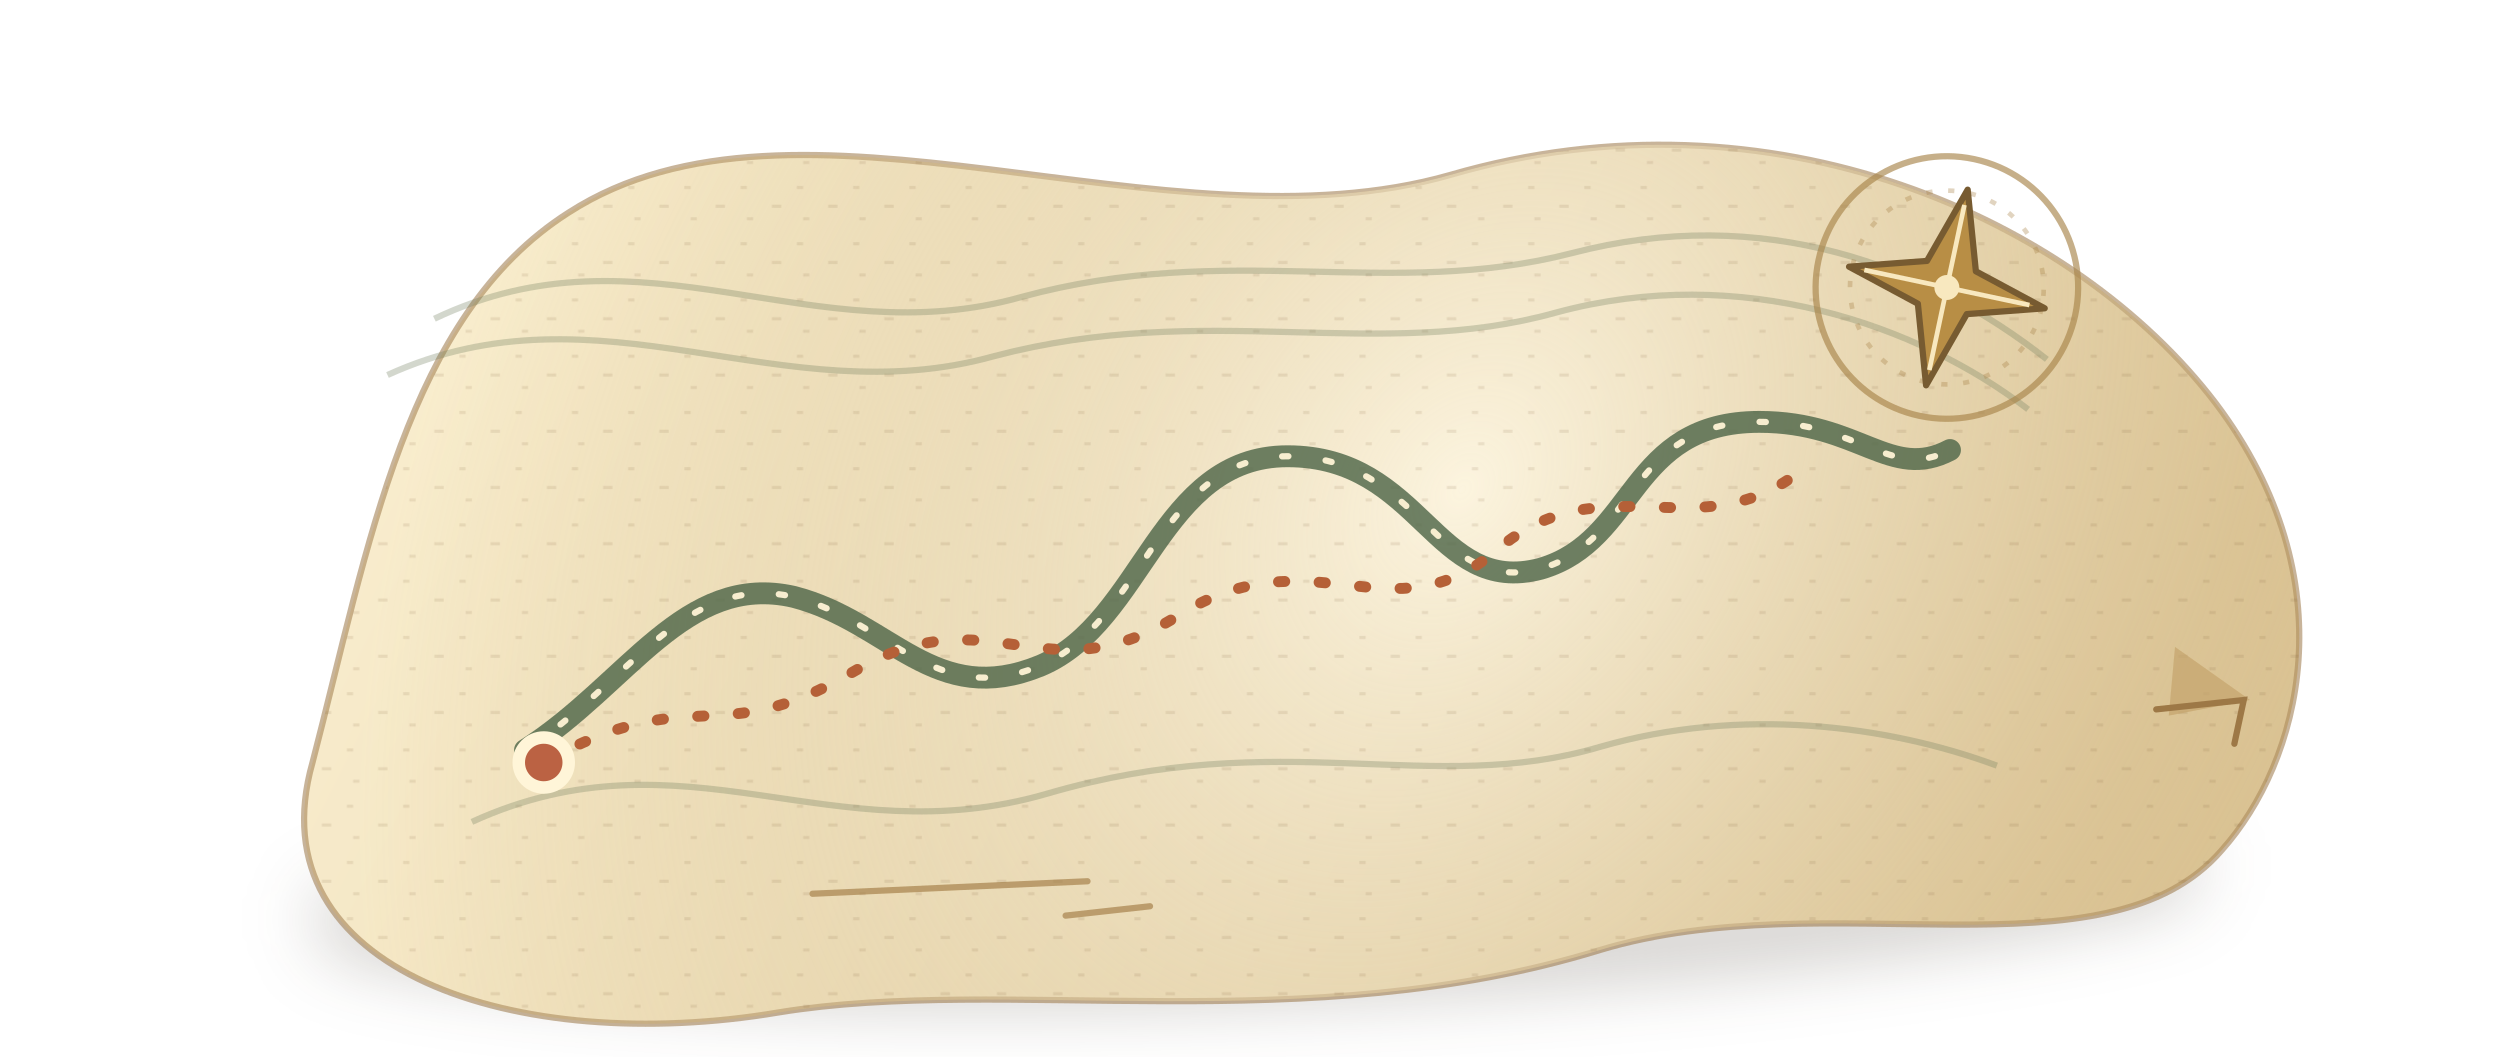
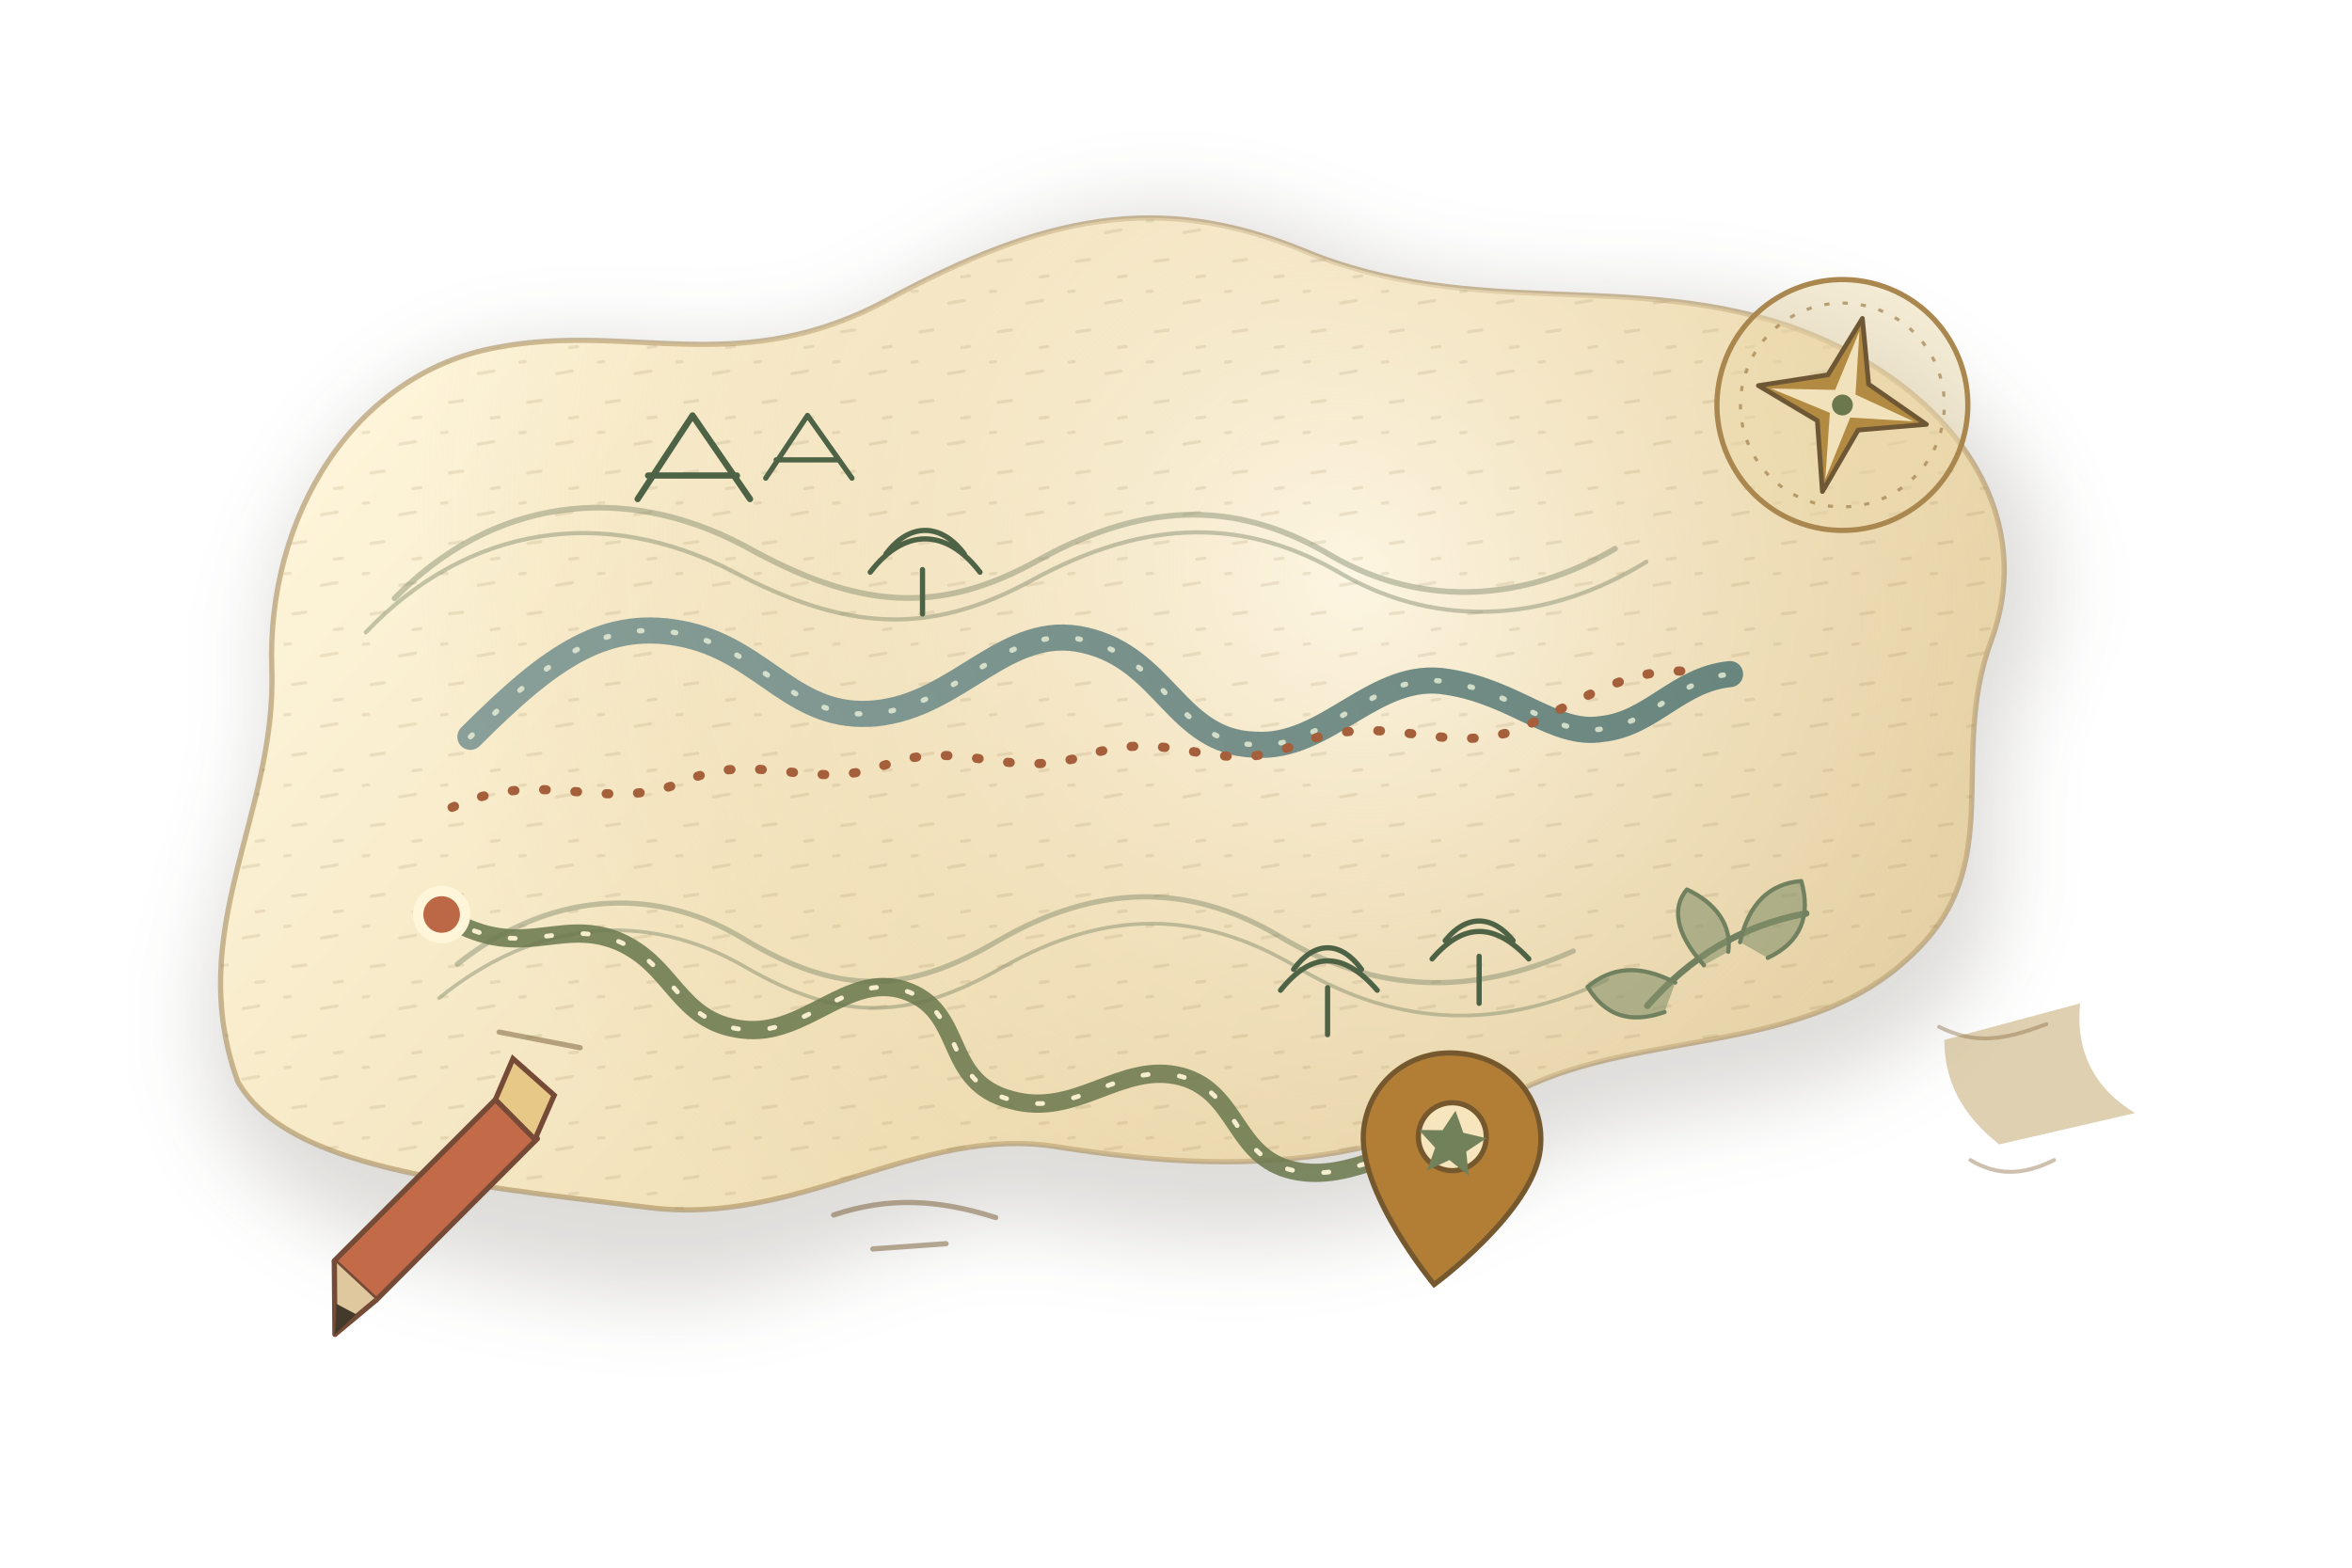
- <svg xmlns="http://www.w3.org/2000/svg" viewBox="0 0 800 340" fill="none">
+ <svg xmlns="http://www.w3.org/2000/svg" viewBox="0 0 900 600" fill="none" role="presentation">
  <defs>
-     <linearGradient id="sheet" x1="160" y1="55" x2="652" y2="301" gradientUnits="userSpaceOnUse">
-       <stop stop-color="#fff5d8" />
-       <stop offset="1" stop-color="#ddc596" />
+     <linearGradient id="paper" x1="170" y1="61" x2="694" y2="533" gradientUnits="userSpaceOnUse">
+       <stop stop-color="#fff7de" />
+       <stop offset=".55" stop-color="#f0dfb6" />
+       <stop offset="1" stop-color="#ddc89a" />
    </linearGradient>
-     <radialGradient id="wash" cx="0" cy="0" r="1" gradientTransform="matrix(260 180 -240 347 468 157)" gradientUnits="userSpaceOnUse">
-       <stop stop-color="#fff9e7" stop-opacity=".84" />
-       <stop offset="1" stop-color="#c7ad76" stop-opacity=".1" />
+     <radialGradient id="sunwash" cx="0" cy="0" r="1" gradientTransform="matrix(232 292 -272 216 516 221)" gradientUnits="userSpaceOnUse">
+       <stop stop-color="#fff9e9" stop-opacity=".86" />
+       <stop offset="1" stop-color="#e3c994" stop-opacity="0" />
    </radialGradient>
-     <filter id="soft-shadow" x="64" y="15" width="691" height="323" color-interpolation-filters="sRGB" filterUnits="userSpaceOnUse">
-       <feGaussianBlur stdDeviation="12" />
+     <linearGradient id="river" x1="232" y1="409" x2="648" y2="168" gradientUnits="userSpaceOnUse">
+       <stop stop-color="#8ba09a" />
+       <stop offset="1" stop-color="#66847c" />
+     </linearGradient>
+     <filter id="paper-shadow" x="49" y="33" width="827" height="549" color-interpolation-filters="sRGB" filterUnits="userSpaceOnUse">
+       <feGaussianBlur stdDeviation="15" />
    </filter>
-     <pattern id="grain" width="18" height="18" patternUnits="userSpaceOnUse">
-       <path d="M3 6h2m8 6h3M5 16h2" stroke="#765b35" stroke-opacity=".12" stroke-width="1" />
+     <pattern id="fibers" width="30" height="27" patternUnits="userSpaceOnUse">
+       <path d="m3 8 6-1m13 12 5-.7M8 25l3-.4m8-21 2-.2" stroke="#836b41" stroke-opacity=".14" stroke-width="1.2" stroke-linecap="round" />
    </pattern>
  </defs>
-   <path d="M111 294c98 28 458 17 582-17" stroke="#342919" stroke-opacity=".28" stroke-width="19" stroke-linecap="round" filter="url(#soft-shadow)" />
-   <path d="M100 244c18-69 30-143 82-176 73-47 191 14 282-12 103-30 200 14 245 73 43 57 27 115 2 143-37 43-126 10-199 32-94 29-190 8-263 20-83 14-168-13-149-80Z" fill="url(#sheet)" stroke="#9a7748" stroke-opacity=".55" stroke-width="2" />
-   <path d="M100 244c18-69 30-143 82-176 73-47 191 14 282-12 103-30 200 14 245 73 43 57 27 115 2 143-37 43-126 10-199 32-94 29-190 8-263 20-83 14-168-13-149-80Z" fill="url(#wash)" />
-   <path d="M100 244c18-69 30-143 82-176 73-47 191 14 282-12 103-30 200 14 245 73 43 57 27 115 2 143-37 43-126 10-199 32-94 29-190 8-263 20-83 14-168-13-149-80Z" fill="url(#grain)" />
-   <path d="M139 102c67-32 121 12 188-7 66-18 118 1 176-14 61-16 114 4 152 34M124 120c68-31 126 13 194-6 68-18 123 2 180-14 59-16 116 4 151 31M151 263c68-31 115 11 184-9 75-22 123 1 177-15 45-13 92-7 127 6" stroke="#71805e" stroke-opacity=".31" stroke-width="2" />
-   <path d="M168 240c33-21 51-57 86-49 31 8 45 36 79 22 33-14 38-67 79-67 43 0 47 45 81 36 31-9 28-47 70-47 32 0 42 19 61 9" stroke="#52694b" stroke-width="7" stroke-linecap="round" stroke-linejoin="round" opacity=".83" />
-   <path d="M168 240c33-21 51-57 86-49 31 8 45 36 79 22 33-14 38-67 79-67 43 0 47 45 81 36 31-9 28-47 70-47 32 0 42 19 61 9" stroke="#f7edcf" stroke-width="2" stroke-linecap="round" stroke-dasharray="2 12" />
-   <path d="M174 244c48-27 55-3 99-29s61 9 104-18 68 8 102-21 65 1 98-26" stroke="#b56037" stroke-width="3.5" stroke-linecap="round" stroke-dasharray="2 11" />
-   <circle cx="174" cy="244" r="8" fill="#bb6243" stroke="#fff5d8" stroke-width="4" />
-   <g transform="translate(623 92) rotate(12)">
-     <circle r="42" stroke="#a8854a" stroke-opacity=".65" stroke-width="2" />
-     <circle r="31" stroke="#a8854a" stroke-opacity=".35" stroke-width="1.5" stroke-dasharray="2 5" />
-     <path d="m0-32 8 25 24 7-24 7L0 32l-8-25-24-7 24-7 8-25Z" fill="#b88e45" stroke="#775b31" stroke-width="2" stroke-linejoin="round" />
-     <path d="M0-27v54M-27 0h54" stroke="#f8e8bf" stroke-width="1.5" />
-     <circle r="4" fill="#f8e8bf" />
+   <path d="M87 433c-28-64 20-112 16-174-5-55 36-116 94-125 53-9 93 15 153-22 57-35 103-43 161-17 70 31 133 6 196 33 63 28 94 82 68 133-22 43 7 88-32 127-43 43-112 31-158 57-61 35-116 35-185 23-49-8-98 36-162 28-76-9-126-25-151-63Z" fill="#3f3526" fill-opacity=".17" filter="url(#paper-shadow)" />
+   <path d="M91 414c-21-58 15-102 13-158-2-58 31-113 86-123 52-10 93 13 151-19 58-31 102-41 158-18 65 27 126 7 189 30 59 22 92 70 74 119-17 46 7 86-31 121-40 38-103 28-149 51-60 31-113 32-177 22-54-9-99 31-158 23-73-9-137-15-156-48Z" fill="url(#paper)" stroke="#a88a56" stroke-opacity=".58" stroke-width="2" />
+   <path d="M91 414c-21-58 15-102 13-158-2-58 31-113 86-123 52-10 93 13 151-19 58-31 102-41 158-18 65 27 126 7 189 30 59 22 92 70 74 119-17 46 7 86-31 121-40 38-103 28-149 51-60 31-113 32-177 22-54-9-99 31-158 23-73-9-137-15-156-48Z" fill="url(#sunwash)" />
+   <path d="M91 414c-21-58 15-102 13-158-2-58 31-113 86-123 52-10 93 13 151-19 58-31 102-41 158-18 65 27 126 7 189 30 59 22 92 70 74 119-17 46 7 86-31 121-40 38-103 28-149 51-60 31-113 32-177 22-54-9-99 31-158 23-73-9-137-15-156-48Z" fill="url(#fibers)" />
+   <g stroke="#748163" stroke-linecap="round" opacity=".42">
+     <path d="M151 229c37-38 87-45 134-20 43 24 74 27 113 5 42-23 77-22 112-1 35 20 74 17 108-3" stroke-width="2.2" />
+     <path d="M140 242c39-41 91-49 141-23 42 22 74 25 114 3 44-24 82-24 119-2 37 21 79 18 116-5" stroke-width="1.6" />
+     <path d="M175 369c34-27 74-31 109-10 38 23 64 21 98 1 38-22 73-22 107-2 38 23 75 23 113 6" stroke-width="2" />
+     <path d="M168 382c37-30 79-34 117-12 38 22 64 20 99 0 39-22 75-22 112 0 40 24 79 24 119 5" stroke-width="1.4" />
  </g>
-   <path d="m696 207 24 17-26 5 2-22Z" fill="#c5a46c" opacity=".7" />
-   <path d="m690 227 28-3-3 14" stroke="#9d7846" stroke-width="2" stroke-linecap="round" />
-   <path d="m260 286 88-4m-7 11 27-3" stroke="#a17b43" stroke-width="2" stroke-linecap="round" opacity=".65" />
+   <path d="M180 282c31-31 52-46 83-39 30 7 41 33 72 30 32-3 50-35 80-28 31 7 35 39 65 40 28 2 46-29 74-24 26 4 41 21 59 18 19-2 29-19 49-21" stroke="url(#river)" stroke-width="10" stroke-linecap="round" />
+   <path d="M180 282c31-31 52-46 83-39 30 7 41 33 72 30 32-3 50-35 80-28 31 7 35 39 65 40 28 2 46-29 74-24 26 4 41 21 59 18 19-2 29-19 49-21" stroke="#eaf0d8" stroke-opacity=".8" stroke-width="2" stroke-linecap="round" stroke-dasharray="1 12" />
+   <path d="M173 309c35-16 58 3 89-10 27-12 49 4 76-6 30-11 47 6 78-4 34-11 49 9 80-4 34-14 57 5 85-6 22-9 40-24 66-22" stroke="#a55f3b" stroke-width="3.5" stroke-linecap="round" stroke-dasharray="1 11" />
+   <g stroke="#4e6346" stroke-linecap="round" stroke-linejoin="round">
+     <path d="m244 191 21-32 22 32m-39-9h34" stroke-width="2.4" />
+     <path d="m293 183 16-24 17 24m-29-7h24" stroke-width="2" />
+     <path d="M339 212c9-12 21-12 30 0m-36 7c13-17 29-17 42 0m-22-1v17" stroke-width="2" />
+     <path d="M495 371c8-11 18-11 26 0m-31 8c12-15 24-15 37 0m-19-1v18" stroke-width="2" />
+     <path d="M553 360c8-10 18-10 26 0m-31 7c12-14 24-14 37 0m-19-1v18" stroke-width="2" />
+   </g>
+   <path d="M169 350c30 19 44 1 67 10 22 9 23 31 48 34 24 3 40-22 62-15 24 8 14 35 41 42 25 7 42-15 65-9 22 6 20 31 43 36 23 5 41-13 60-7" stroke="#6b784e" stroke-width="7" stroke-linecap="round" stroke-linejoin="round" opacity=".86" />
+   <path d="M169 350c30 19 44 1 67 10 22 9 23 31 48 34 24 3 40-22 62-15 24 8 14 35 41 42 25 7 42-15 65-9 22 6 20 31 43 36 23 5 41-13 60-7" stroke="#f7edcf" stroke-width="1.8" stroke-linecap="round" stroke-dasharray="2 12" />
+   <circle cx="169" cy="350" r="9" fill="#bc6846" stroke="#fff5d8" stroke-width="4" />
+   <g transform="translate(555 441) rotate(7)">
+     <path d="M0-38c-20 0-34 15-34 33 0 24 34 56 34 56S34 19 34-5C34-23 20-38 0-38Z" fill="#b27e36" stroke="#76582f" stroke-width="2" />
+     <circle cy="-6" r="13" fill="#f6e5bd" stroke="#76582f" stroke-width="2" />
+     <path d="m0-16 4 8 9 1-7 6 2 9-8-5-8 5 2-9-7-6 9-1 4-8Z" fill="#71815a" />
+   </g>
+   <g transform="translate(705 155) rotate(13)">
+     <circle r="48" fill="#ead7a9" fill-opacity=".48" stroke="#a9874e" stroke-width="2" />
+     <circle r="39" stroke="#9b7945" stroke-opacity=".65" stroke-width="1.2" stroke-dasharray="2 5" />
+     <path d="m0-34 8 24 25 10-25 8L0 34l-8-26-25-8 25-10 8-24Z" fill="#b28a42" stroke="#6e5734" stroke-width="1.8" stroke-linejoin="round" />
+     <path d="m0-29 4 24 24 5-24 4-4 25-4-25-24-4 24-5 4-24Z" fill="#fbf0ce" opacity=".86" />
+     <circle r="4" fill="#6b784e" />
+   </g>
+   <path d="m744 398 52-14c-2 19 6 33 21 42l-52 12c-14-11-21-24-21-40Z" fill="#c8ae79" fill-opacity=".58" />
+   <path d="M742 393c14 7 25 5 41-1m-29 52c10 6 20 6 32 0" stroke="#92754c" stroke-opacity=".45" stroke-width="1.5" stroke-linecap="round" />
+   <g transform="translate(125 473) rotate(-17)">
+     <path d="m0 10 77-41 11 19L11 29Z" fill="#c36a49" stroke="#754b37" stroke-width="2" stroke-linejoin="round" />
+     <path d="m77-31 10 19 12-14-11-18Z" fill="#e7c887" stroke="#754b37" stroke-width="2" />
+     <path d="m0 10-8 27 19-8" fill="#dfc89d" stroke="#754b37" stroke-width="2" stroke-linejoin="round" />
+     <path d="m-8 37 10-5-6-6" fill="#443a2b" />
+   </g>
+   <g transform="translate(642 353) rotate(20)" stroke="#71805e" stroke-linecap="round">
+     <path d="M0 34C9 11 23-7 45-20" stroke-width="2.5" />
+     <path d="M15 12C0 4-4-5-1-13c12 1 21 7 23 17M25-1c-2-15 3-25 14-30 8 11 8 22-2 32M7 22c-16-2-25 3-31 13 10 8 20 8 31-1" fill="#83916c" fill-opacity=".58" stroke-width="1.6" stroke-linejoin="round" />
+   </g>
+   <path d="M319 465c21-7 40-6 62 1m-47 12 28-2m-171-81 31 6" stroke="#7f6742" stroke-opacity=".55" stroke-width="2" stroke-linecap="round" />
</svg>
